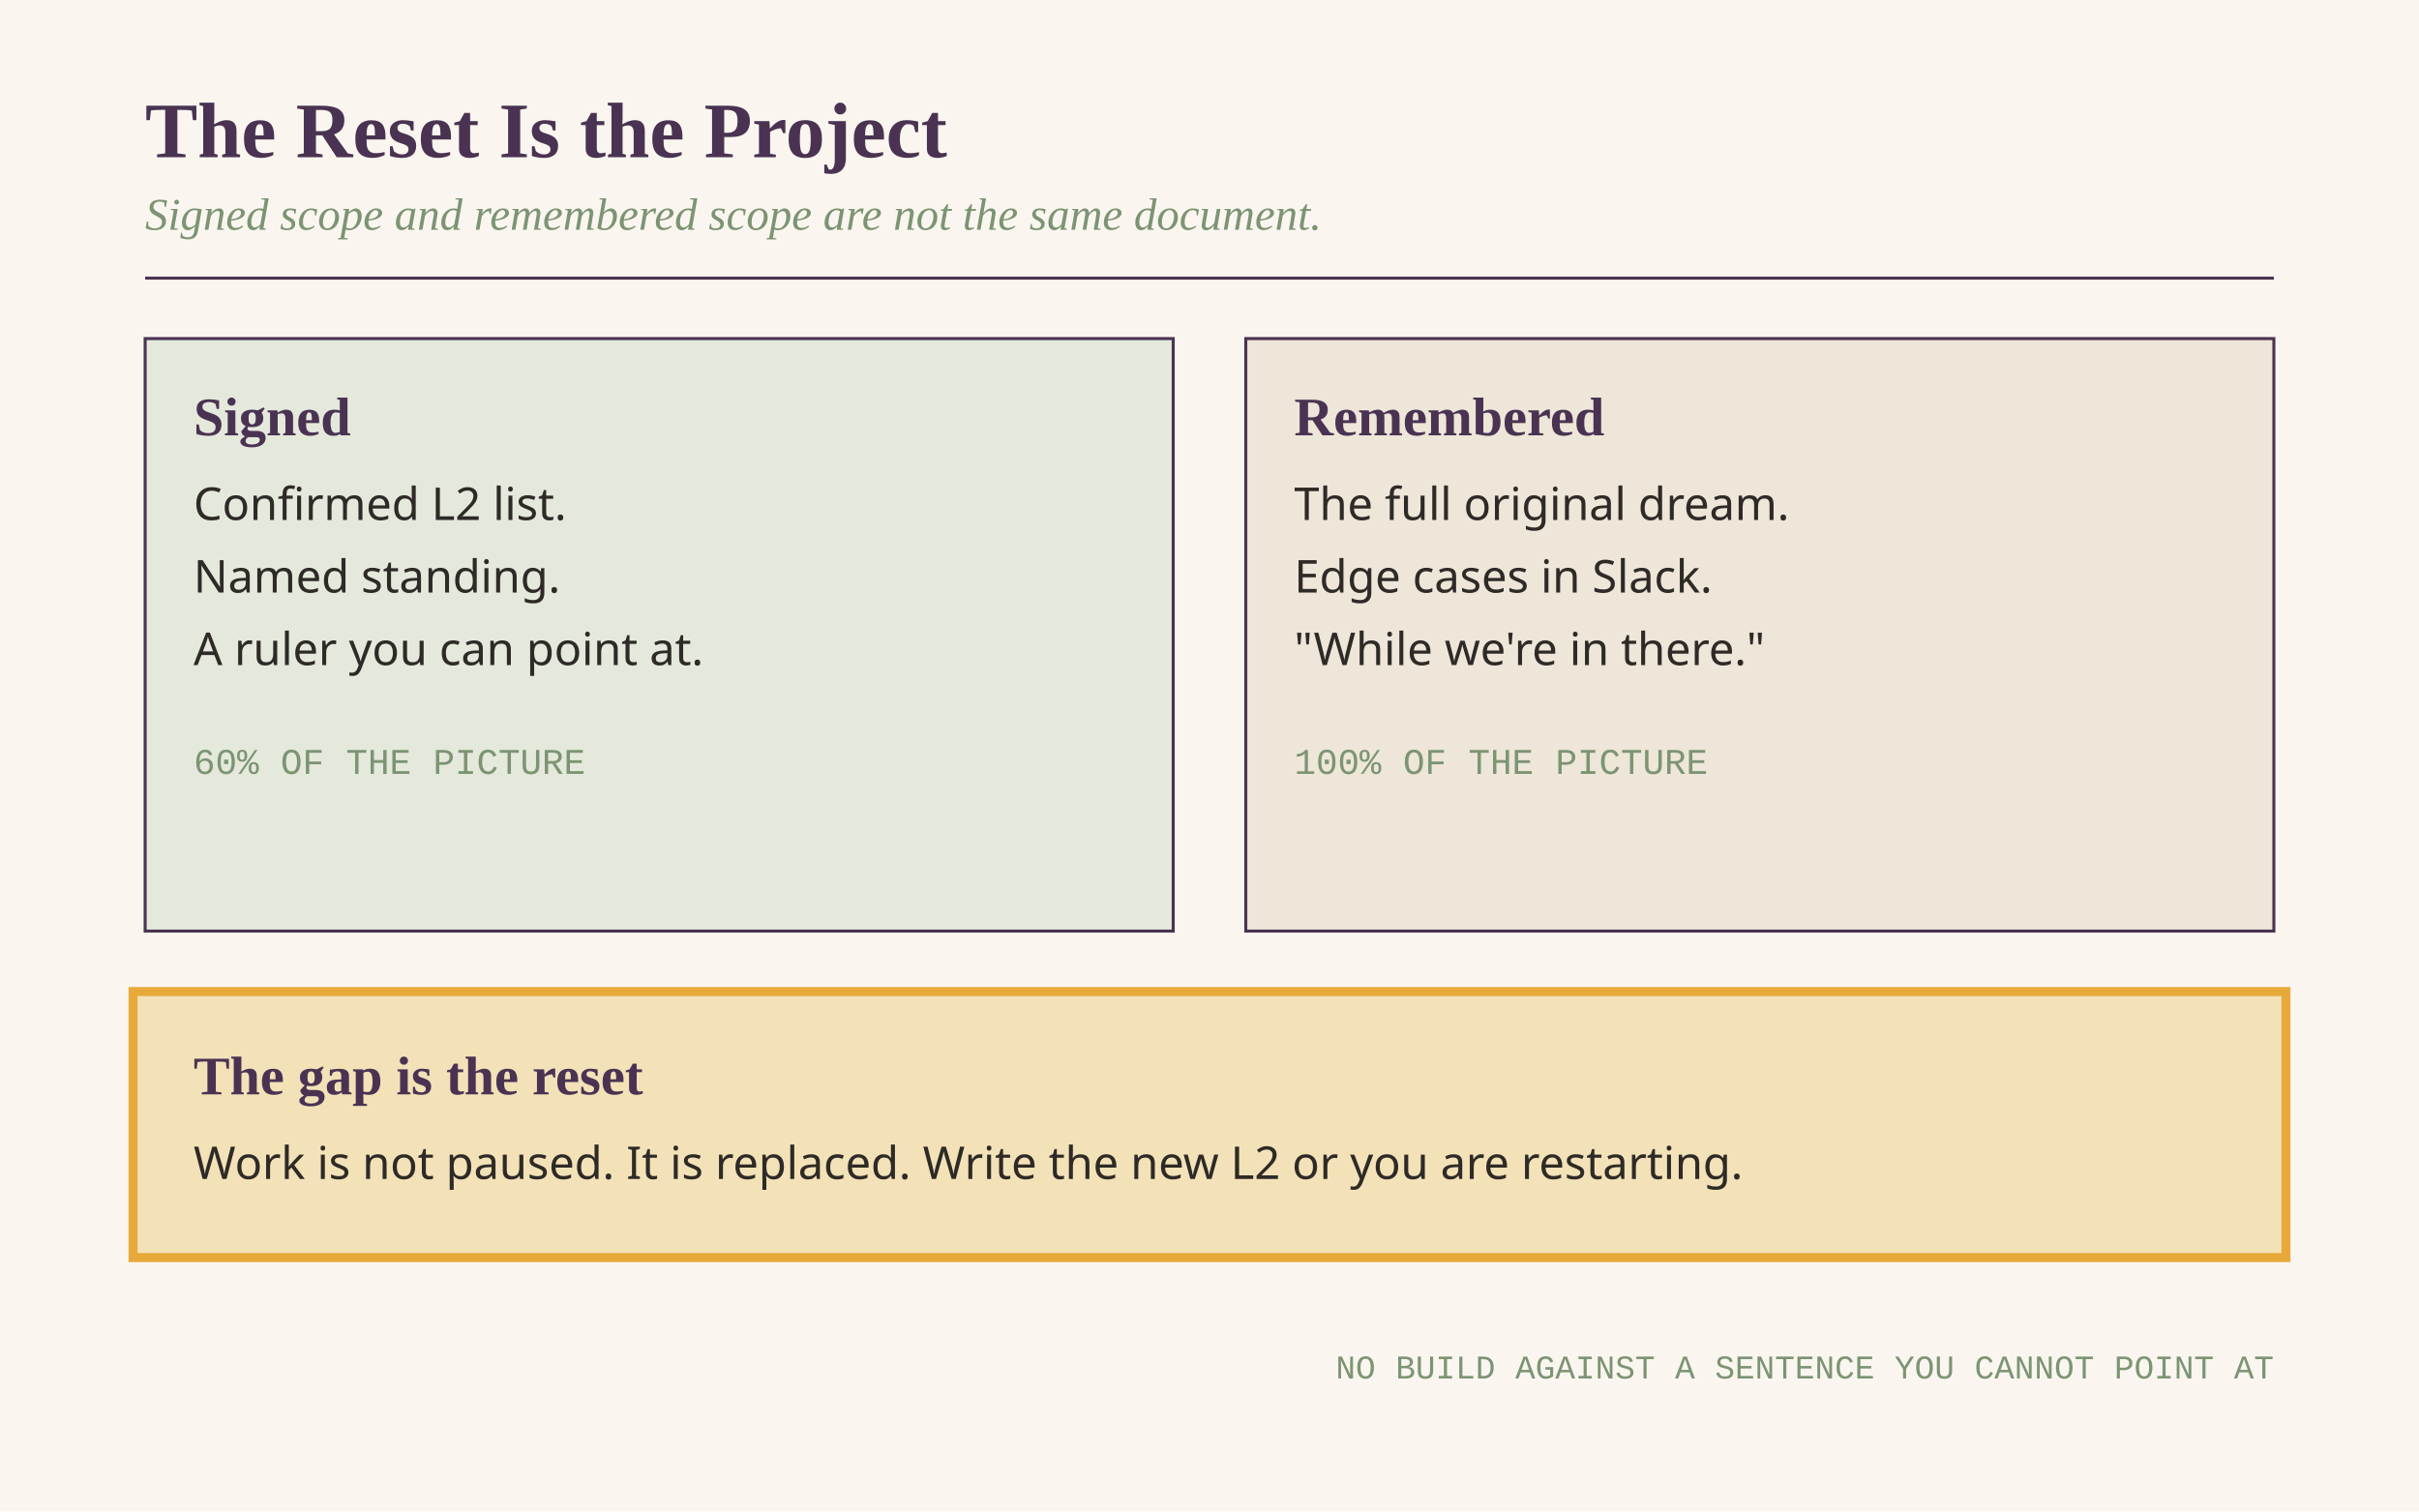
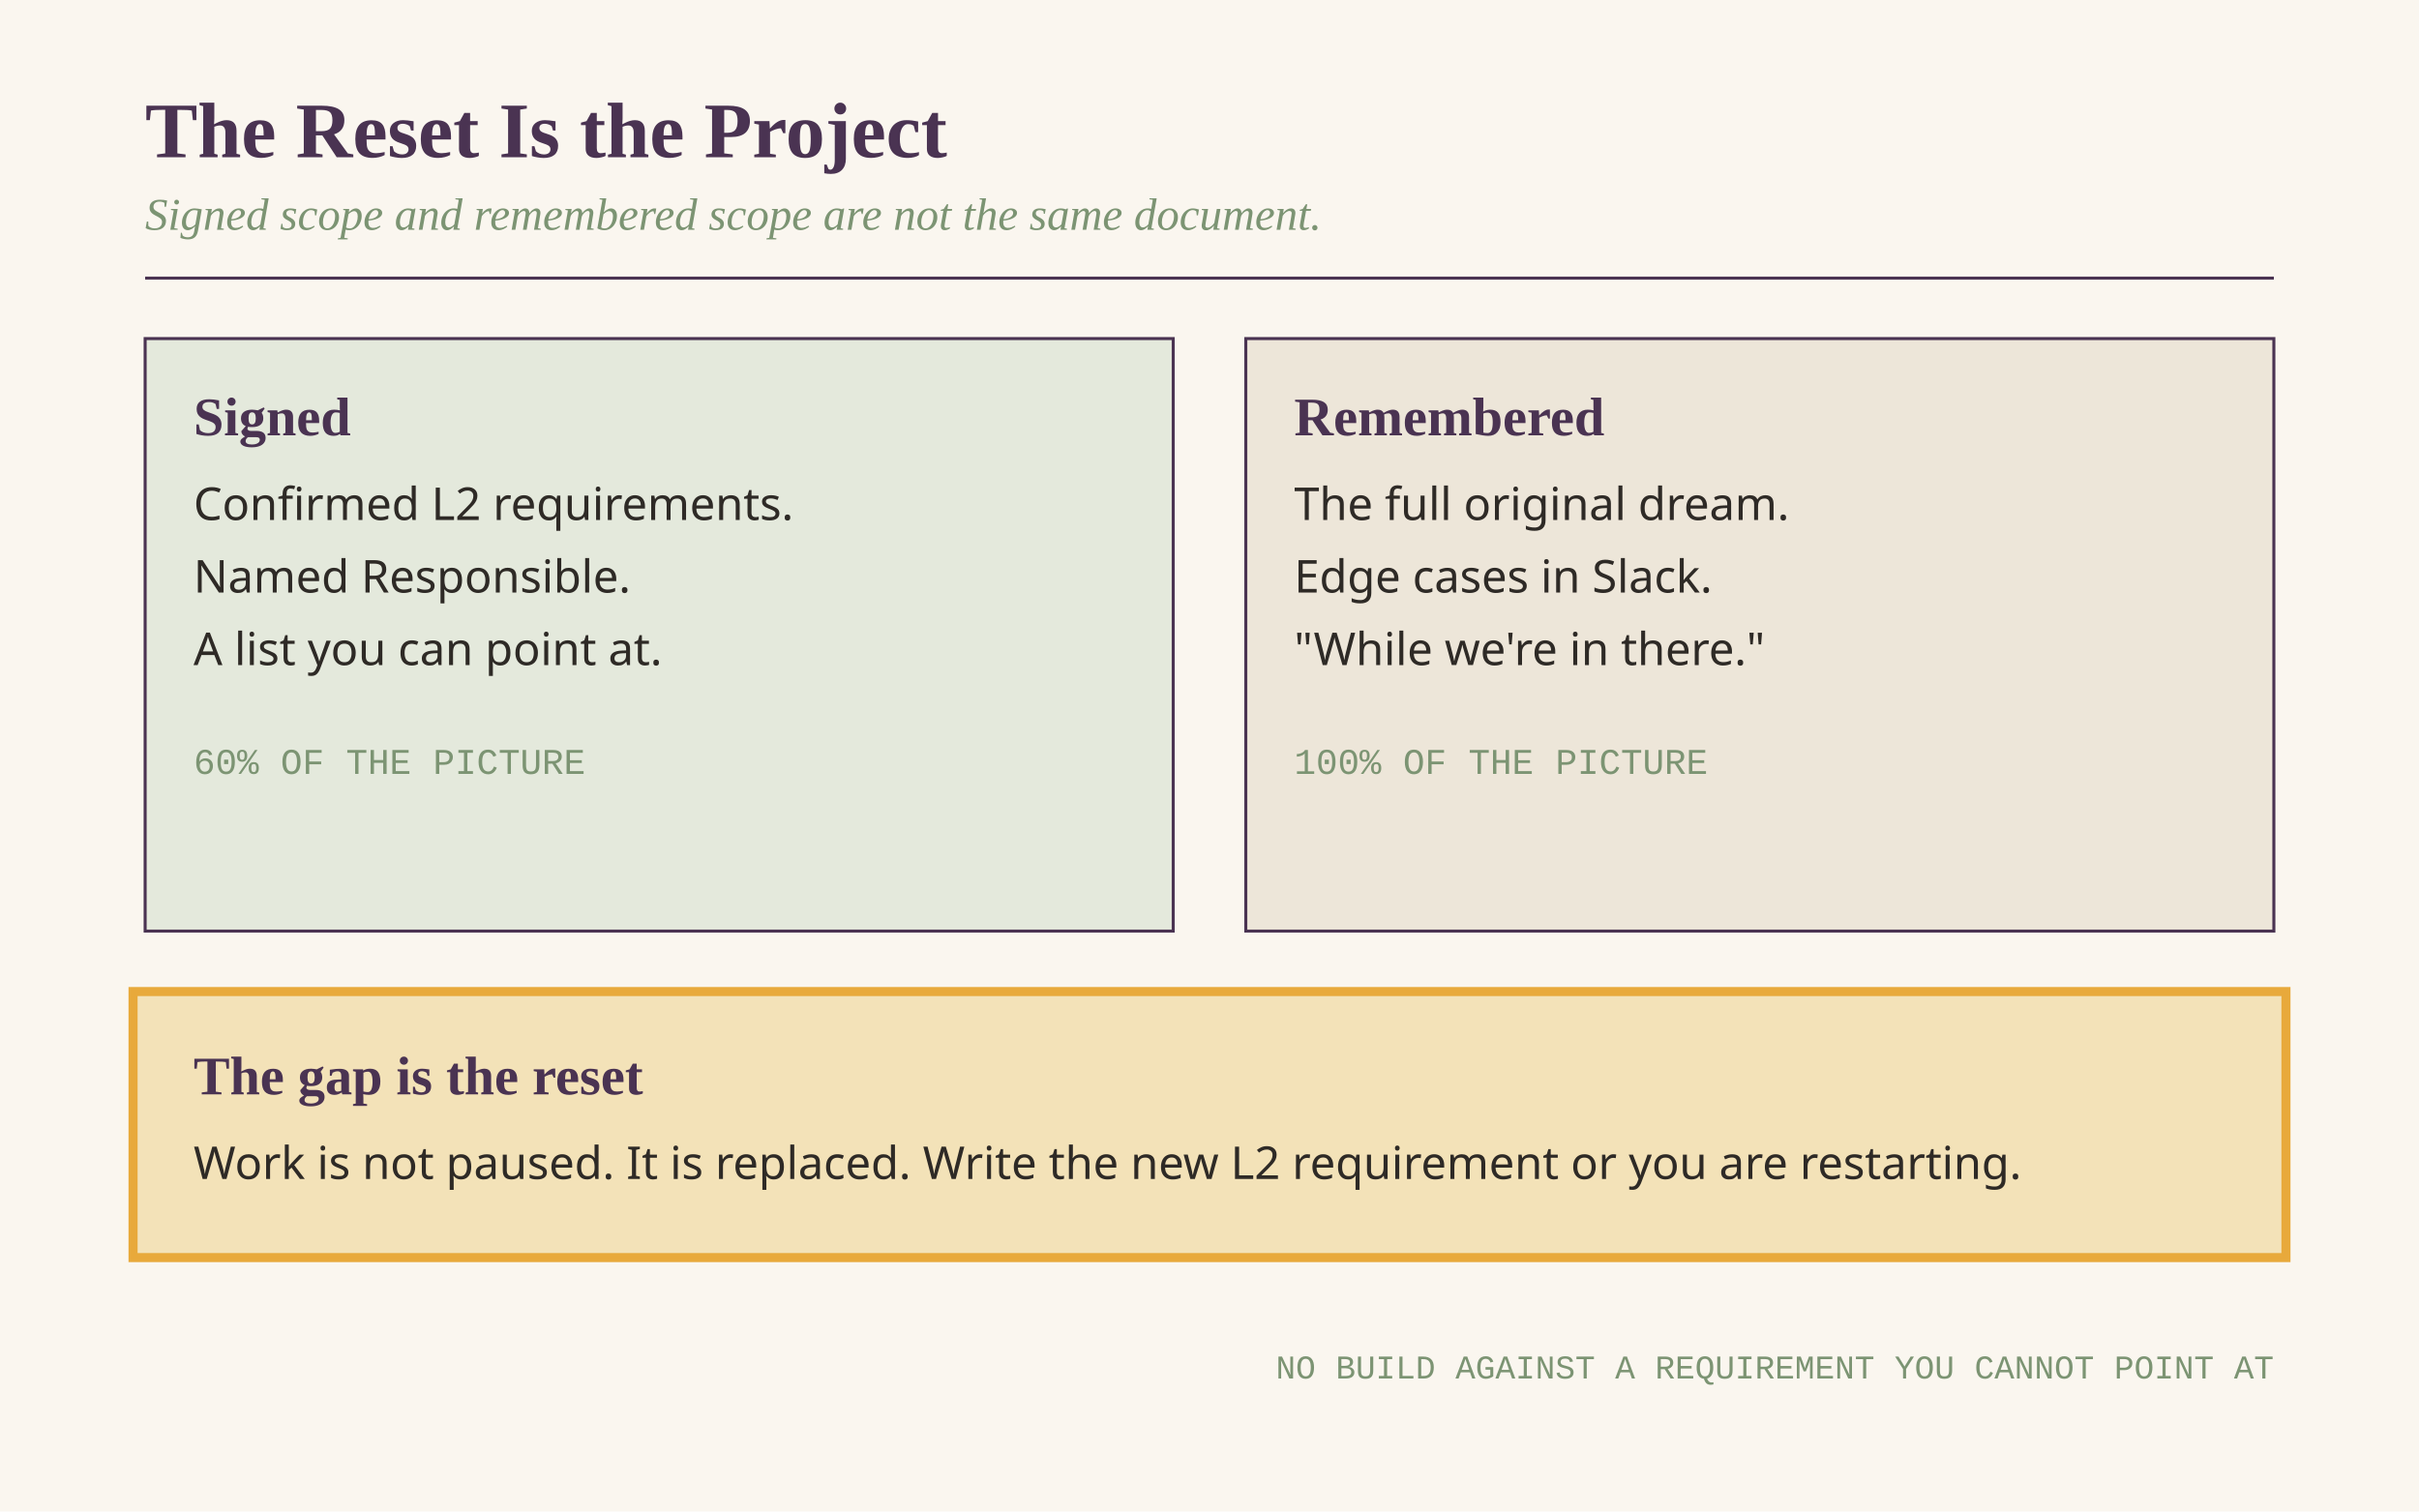
<svg xmlns="http://www.w3.org/2000/svg" width="800" height="500" viewBox="0 0 800 500">
  <rect width="800" height="500" fill="#FAF6EF" />
  <text x="48" y="52" font-family="Georgia, 'Times New Roman', serif" font-weight="bold" font-size="26" fill="#4A3352">The Reset Is the Project</text>
  <text x="48" y="76" font-family="Georgia, 'Times New Roman', serif" font-style="italic" font-size="15" fill="#7C9473">Signed scope and remembered scope are not the same document.</text>
  <line x1="48" y1="92" x2="752" y2="92" stroke="#4A3352" stroke-width="1" />
  <rect x="48" y="112" width="340" height="196" fill="#E4E9DC" stroke="#4A3352" stroke-width="1" />
  <text x="64" y="144" font-family="Georgia, 'Times New Roman', serif" font-weight="bold" font-size="18" fill="#4A3352">Signed</text>
-   <text x="64" y="172" font-family="Calibri, 'Segoe UI', sans-serif" font-size="15" fill="#2E2A26">Confirmed L2 list.</text>
-   <text x="64" y="196" font-family="Calibri, 'Segoe UI', sans-serif" font-size="15" fill="#2E2A26">Named standing.</text>
-   <text x="64" y="220" font-family="Calibri, 'Segoe UI', sans-serif" font-size="15" fill="#2E2A26">A ruler you can point at.</text>
+   <text x="64" y="172" font-family="Calibri, 'Segoe UI', sans-serif" font-size="15" fill="#2E2A26">Confirmed L2 requirements.</text>
+   <text x="64" y="196" font-family="Calibri, 'Segoe UI', sans-serif" font-size="15" fill="#2E2A26">Named Responsible.</text>
+   <text x="64" y="220" font-family="Calibri, 'Segoe UI', sans-serif" font-size="15" fill="#2E2A26">A list you can point at.</text>
  <text x="64" y="256" font-family="'Courier New', monospace" font-size="12" fill="#7C9473">60% OF THE PICTURE</text>
  <rect x="412" y="112" width="340" height="196" fill="#EDE6D9" stroke="#4A3352" stroke-width="1" />
  <text x="428" y="144" font-family="Georgia, 'Times New Roman', serif" font-weight="bold" font-size="18" fill="#4A3352">Remembered</text>
  <text x="428" y="172" font-family="Calibri, 'Segoe UI', sans-serif" font-size="15" fill="#2E2A26">The full original dream.</text>
  <text x="428" y="196" font-family="Calibri, 'Segoe UI', sans-serif" font-size="15" fill="#2E2A26">Edge cases in Slack.</text>
  <text x="428" y="220" font-family="Calibri, 'Segoe UI', sans-serif" font-size="15" fill="#2E2A26">"While we're in there."</text>
  <text x="428" y="256" font-family="'Courier New', monospace" font-size="12" fill="#7C9473">100% OF THE PICTURE</text>
  <rect x="44" y="328" width="712" height="88" fill="#F3E2B8" stroke="#E8A93B" stroke-width="3" />
  <text x="64" y="362" font-family="Georgia, 'Times New Roman', serif" font-weight="bold" font-size="18" fill="#4A3352">The gap is the reset</text>
-   <text x="64" y="390" font-family="Calibri, 'Segoe UI', sans-serif" font-size="15" fill="#2E2A26">Work is not paused. It is replaced. Write the new L2 or you are restarting.</text>
-   <text x="752" y="456" font-family="'Courier New', monospace" font-size="11" fill="#7C9473" text-anchor="end">NO BUILD AGAINST A SENTENCE YOU CANNOT POINT AT</text>
+   <text x="64" y="390" font-family="Calibri, 'Segoe UI', sans-serif" font-size="15" fill="#2E2A26">Work is not paused. It is replaced. Write the new L2 requirement or you are restarting.</text>
+   <text x="752" y="456" font-family="'Courier New', monospace" font-size="11" fill="#7C9473" text-anchor="end">NO BUILD AGAINST A REQUIREMENT YOU CANNOT POINT AT</text>
</svg>
